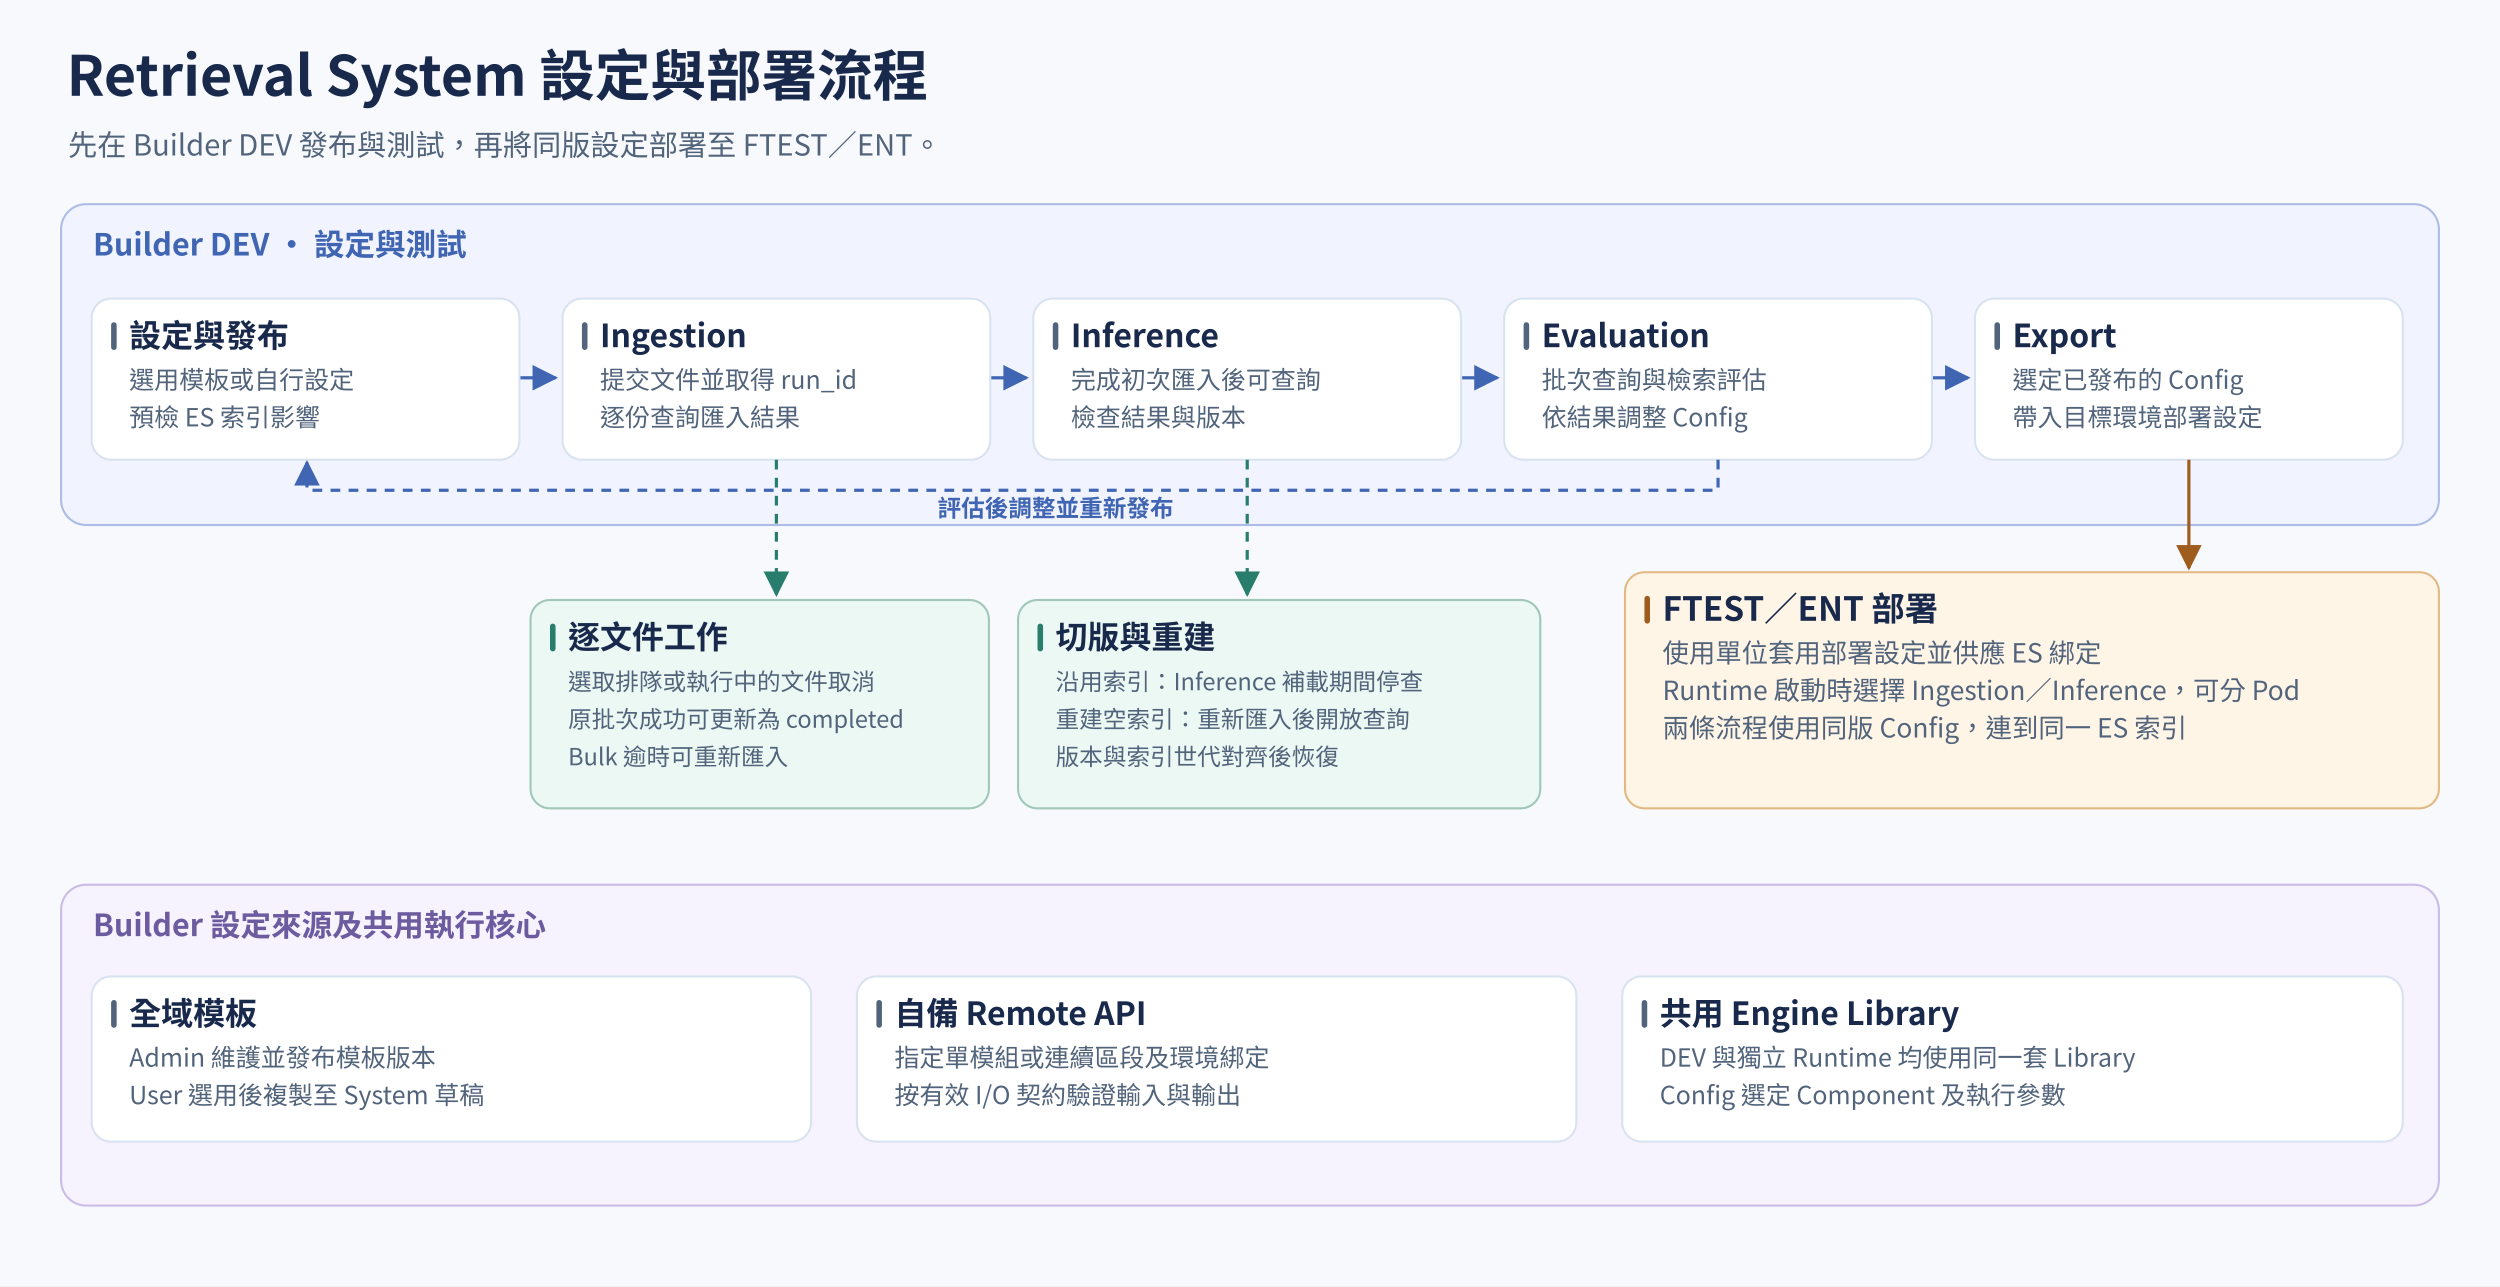
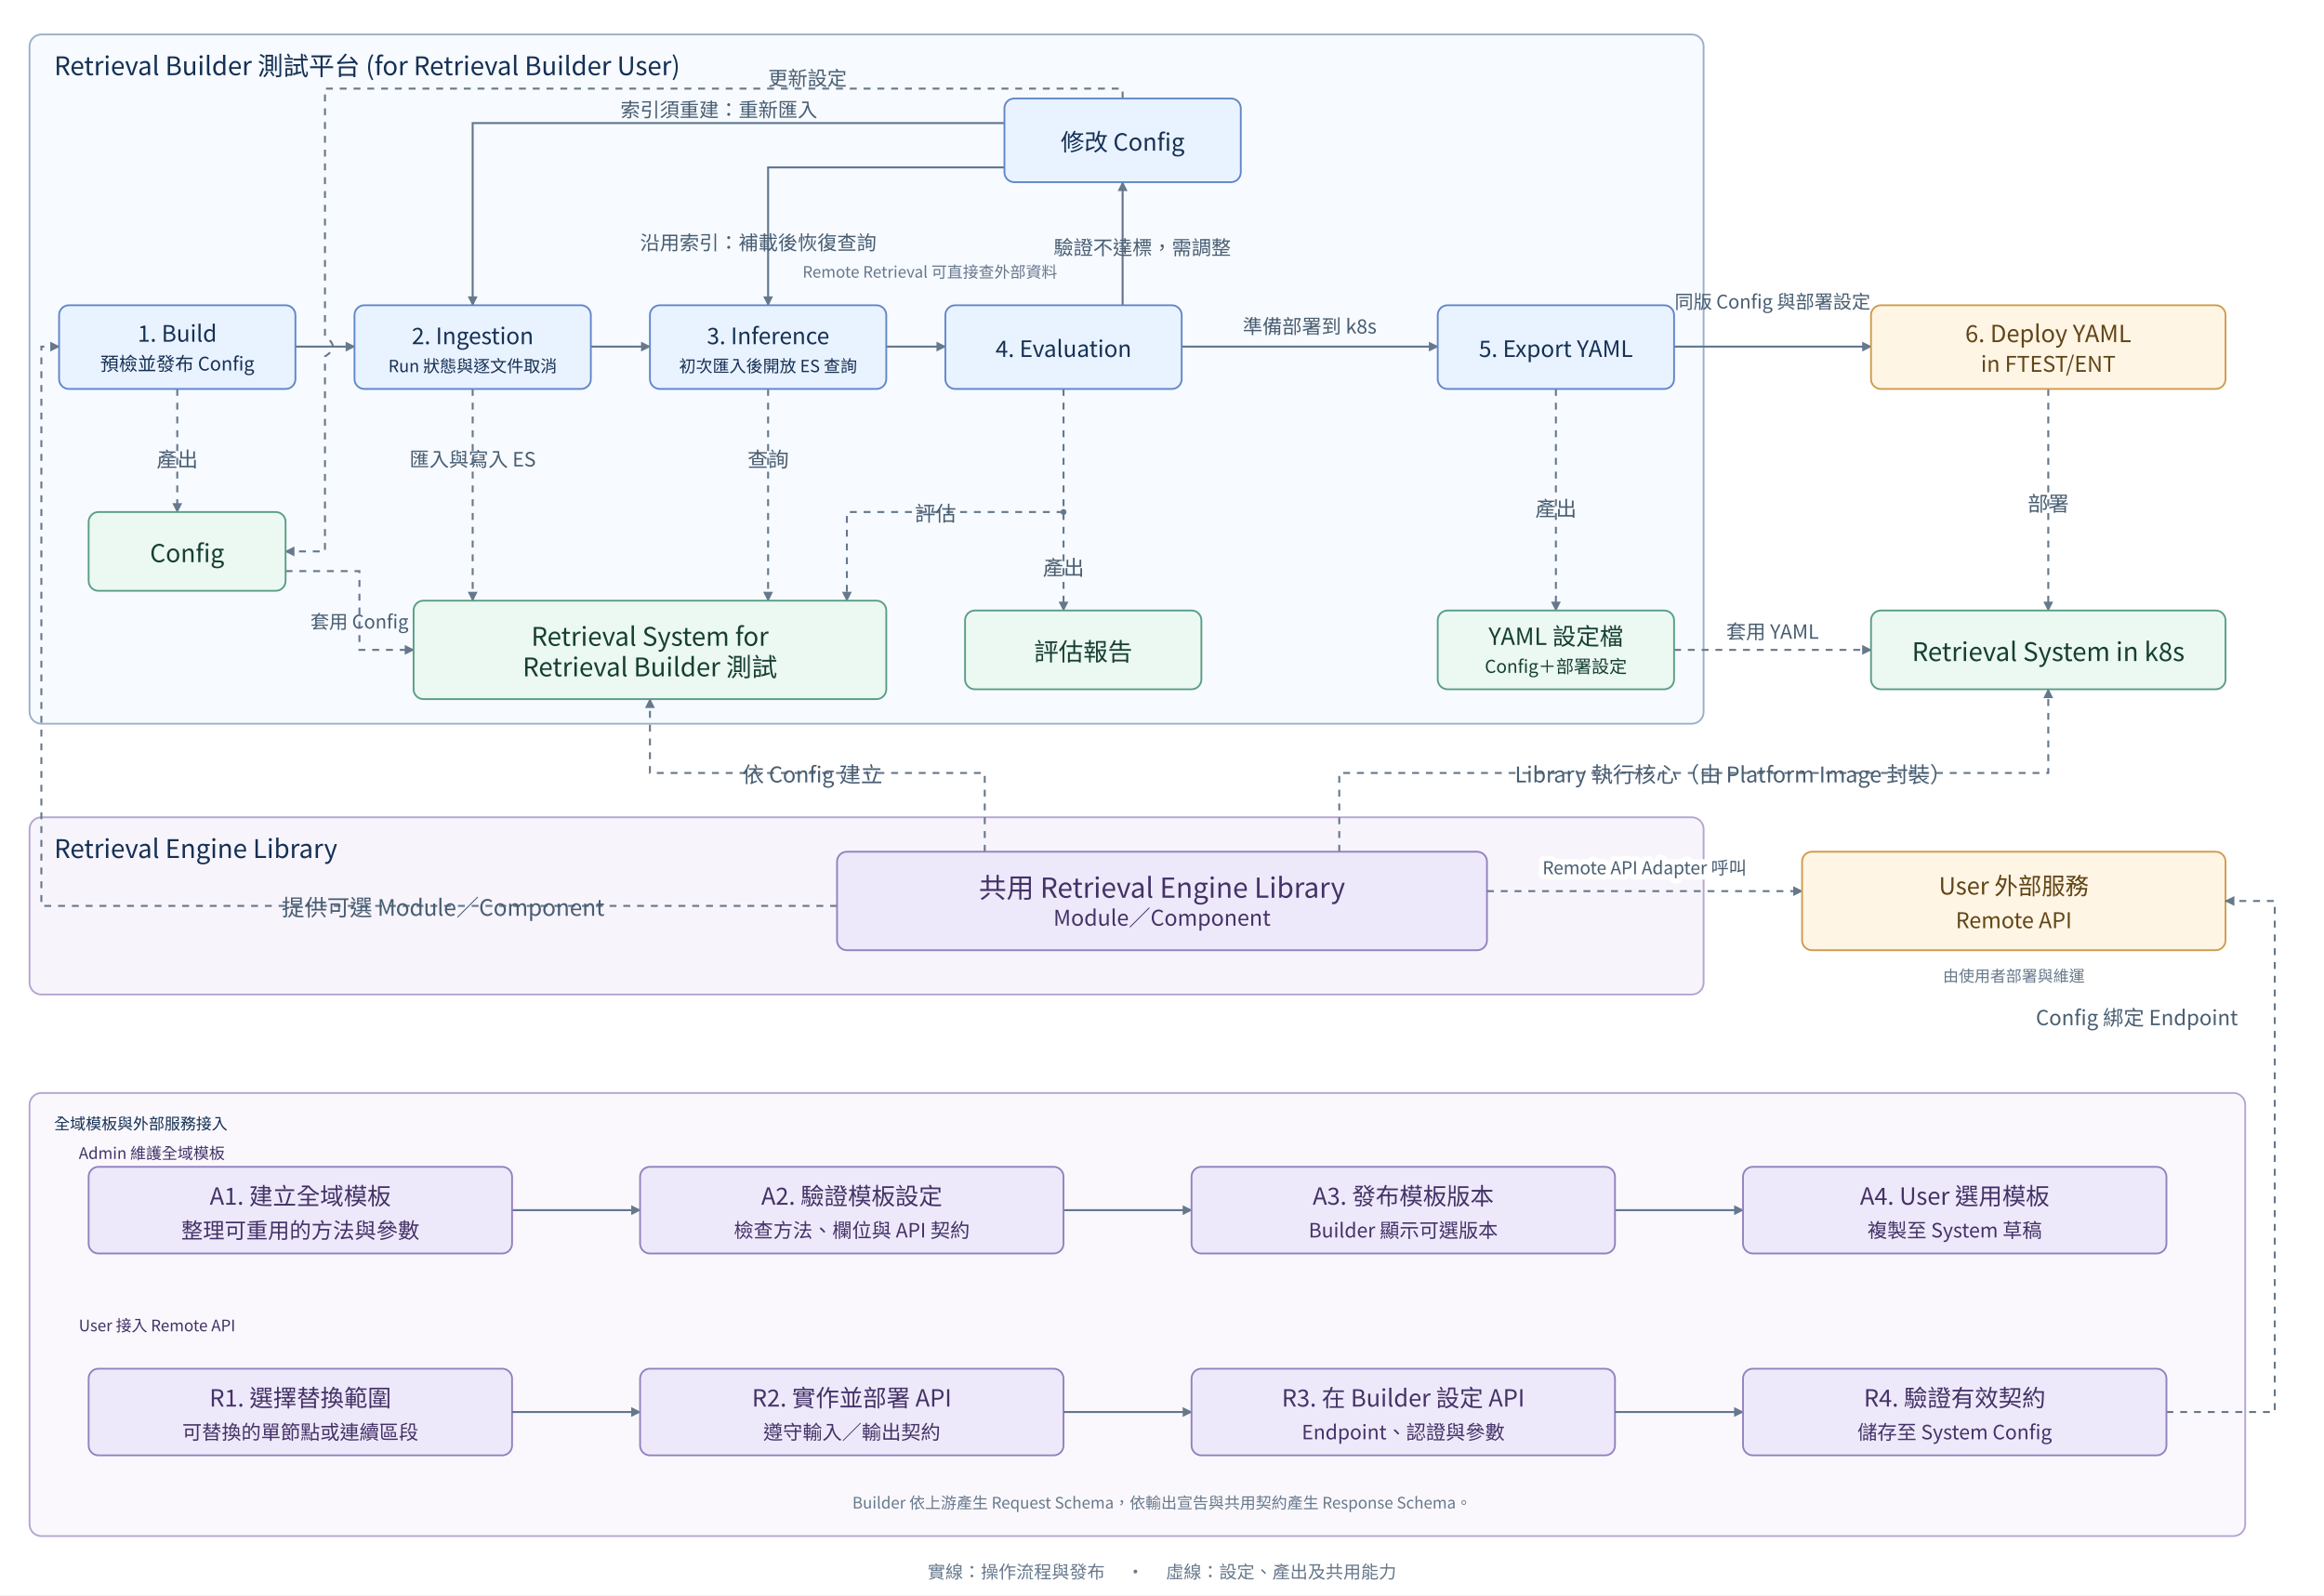
- <svg xmlns="http://www.w3.org/2000/svg" width="1800" height="926" viewBox="0 0 1800 926" role="img" aria-labelledby="title description">
-   <style>text{font-family:"Noto Sans CJK TC","Microsoft JhengHei",sans-serif}</style>
+ <svg xmlns="http://www.w3.org/2000/svg" width="2360" height="1620" viewBox="0 0 2360 1620" role="img" aria-labelledby="title desc">
  <defs>
-     <marker id="blue" viewBox="0 0 10 10" refX="9" refY="5" markerWidth="8" markerHeight="8" orient="auto">
-       <path d="M0 0L10 5L0 10Z" fill="#4065b2" />
-     </marker>
-     <marker id="teal" viewBox="0 0 10 10" refX="9" refY="5" markerWidth="8" markerHeight="8" orient="auto">
-       <path d="M0 0L10 5L0 10Z" fill="#287d6c" />
-     </marker>
-     <marker id="amber" viewBox="0 0 10 10" refX="9" refY="5" markerWidth="8" markerHeight="8" orient="auto">
-       <path d="M0 0L10 5L0 10Z" fill="#9e5c1e" />
-     </marker>
-     <marker id="purple" viewBox="0 0 10 10" refX="9" refY="5" markerWidth="8" markerHeight="8" orient="auto">
-       <path d="M0 0L10 5L0 10Z" fill="#6d5b9f" />
-     </marker>
-     <marker id="white" viewBox="0 0 10 10" refX="9" refY="5" markerWidth="8" markerHeight="8" orient="auto">
-       <path d="M0 0L10 5L0 10Z" fill="#52647b" />
+     <marker id="arrow" markerWidth="10" markerHeight="10" refX="9" refY="5" orient="auto" markerUnits="userSpaceOnUse">
+       <path d="M0,0 L10,5 L0,10 Z" fill="#66788b" />
    </marker>
  </defs>
-   <rect width="1800" height="926" fill="#f7f9fd" />
-   <text x="48" y="69" fill="#18294c" font-size="40" font-weight="750" text-anchor="start">Retrieval System 設定與部署流程</text>
-   <text x="49" y="112" fill="#52647b" font-size="21" font-weight="400" text-anchor="start">先在 Builder DEV 發布與測試，再將同版設定部署至 FTEST／ENT。</text>
-   <rect x="44" y="147" width="1712" height="231" rx="18" fill="#f1f4ff" stroke="#acbce6" stroke-width="1.5" />
-   <text x="67" y="184" fill="#4065b2" font-size="22" font-weight="720" text-anchor="start">Builder DEV · 設定與測試</text>
-   <path d="M374 272H400" fill="none" stroke="#4065b2" stroke-width="2.3" stroke-linejoin="round" marker-end="url(#blue)" />
-   <path d="M713 272H739" fill="none" stroke="#4065b2" stroke-width="2.3" stroke-linejoin="round" marker-end="url(#blue)" />
-   <path d="M1052 272H1078" fill="none" stroke="#4065b2" stroke-width="2.3" stroke-linejoin="round" marker-end="url(#blue)" />
-   <path d="M1391 272H1417" fill="none" stroke="#4065b2" stroke-width="2.3" stroke-linejoin="round" marker-end="url(#blue)" />
-   <rect x="66" y="215" width="308" height="116" rx="14" fill="#ffffff" stroke="#d9e2ef" stroke-width="1.5" />
-   <rect x="80" y="232" width="4" height="20" rx="2" fill="#52647b" />
-   <text x="93" y="250" fill="#18294c" font-size="23" font-weight="730" text-anchor="start">設定與發布</text>
-   <text x="93" y="280" fill="#52647b" font-size="18" font-weight="400" text-anchor="start">選用模板或自行設定</text>
-   <text x="93" y="307" fill="#52647b" font-size="18" font-weight="400" text-anchor="start">預檢 ES 索引影響</text>
-   <rect x="405" y="215" width="308" height="116" rx="14" fill="#ffffff" stroke="#d9e2ef" stroke-width="1.5" />
-   <rect x="419" y="232" width="4" height="20" rx="2" fill="#52647b" />
-   <text x="432" y="250" fill="#18294c" font-size="23" font-weight="730" text-anchor="start">Ingestion</text>
-   <text x="432" y="280" fill="#52647b" font-size="18" font-weight="400" text-anchor="start">提交文件並取得 run_id</text>
-   <text x="432" y="307" fill="#52647b" font-size="18" font-weight="400" text-anchor="start">逐份查詢匯入結果</text>
-   <rect x="744" y="215" width="308" height="116" rx="14" fill="#ffffff" stroke="#d9e2ef" stroke-width="1.5" />
-   <rect x="758" y="232" width="4" height="20" rx="2" fill="#52647b" />
-   <text x="771" y="250" fill="#18294c" font-size="23" font-weight="730" text-anchor="start">Inference</text>
-   <text x="771" y="280" fill="#52647b" font-size="18" font-weight="400" text-anchor="start">完成初次匯入後可查詢</text>
-   <text x="771" y="307" fill="#52647b" font-size="18" font-weight="400" text-anchor="start">檢查結果與版本</text>
-   <rect x="1083" y="215" width="308" height="116" rx="14" fill="#ffffff" stroke="#d9e2ef" stroke-width="1.5" />
-   <rect x="1097" y="232" width="4" height="20" rx="2" fill="#52647b" />
-   <text x="1110" y="250" fill="#18294c" font-size="23" font-weight="730" text-anchor="start">Evaluation</text>
-   <text x="1110" y="280" fill="#52647b" font-size="18" font-weight="400" text-anchor="start">批次查詢與檢索評估</text>
-   <text x="1110" y="307" fill="#52647b" font-size="18" font-weight="400" text-anchor="start">依結果調整 Config</text>
-   <rect x="1422" y="215" width="308" height="116" rx="14" fill="#ffffff" stroke="#d9e2ef" stroke-width="1.5" />
-   <rect x="1436" y="232" width="4" height="20" rx="2" fill="#52647b" />
-   <text x="1449" y="250" fill="#18294c" font-size="23" font-weight="730" text-anchor="start">Export</text>
-   <text x="1449" y="280" fill="#52647b" font-size="18" font-weight="400" text-anchor="start">選定已發布的 Config</text>
-   <text x="1449" y="307" fill="#52647b" font-size="18" font-weight="400" text-anchor="start">帶入目標環境部署設定</text>
-   <path d="M1237 331V353H221V333" fill="none" stroke="#4065b2" stroke-width="2.3" stroke-linejoin="round" stroke-dasharray="7 6" marker-end="url(#blue)" />
-   <text x="675" y="372" fill="#4065b2" font-size="17" font-weight="660" text-anchor="start">評估後調整並重新發布</text>
-   <path d="M1576 331V409" fill="none" stroke="#9e5c1e" stroke-width="2.3" stroke-linejoin="round" marker-end="url(#amber)" />
-   <path d="M559 331V428" fill="none" stroke="#287d6c" stroke-width="2.3" stroke-linejoin="round" stroke-dasharray="7 6" marker-end="url(#teal)" />
-   <path d="M898 331V428" fill="none" stroke="#287d6c" stroke-width="2.3" stroke-linejoin="round" stroke-dasharray="7 6" marker-end="url(#teal)" />
-   <rect x="382" y="432" width="330" height="150" rx="14" fill="#ecf8f4" stroke="#a0c7b8" stroke-width="1.5" />
-   <rect x="396" y="449" width="4" height="20" rx="2" fill="#287d6c" />
-   <text x="409" y="467" fill="#18294c" font-size="23" font-weight="730" text-anchor="start">逐文件工作</text>
-   <text x="409" y="497" fill="#52647b" font-size="17" font-weight="400" text-anchor="start">選取排隊或執行中的文件取消</text>
-   <text x="409" y="524" fill="#52647b" font-size="17" font-weight="400" text-anchor="start">原批次成功可更新為 completed</text>
-   <text x="409" y="551" fill="#52647b" font-size="17" font-weight="400" text-anchor="start">Bulk 逾時可重新匯入</text>
-   <rect x="733" y="432" width="376" height="150" rx="14" fill="#ecf8f4" stroke="#a0c7b8" stroke-width="1.5" />
-   <rect x="747" y="449" width="4" height="20" rx="2" fill="#287d6c" />
-   <text x="760" y="467" fill="#18294c" font-size="23" font-weight="730" text-anchor="start">切版與重建</text>
-   <text x="760" y="497" fill="#52647b" font-size="17" font-weight="400" text-anchor="start">沿用索引：Inference 補載期間停查</text>
-   <text x="760" y="524" fill="#52647b" font-size="17" font-weight="400" text-anchor="start">重建空索引：重新匯入後開放查詢</text>
-   <text x="760" y="551" fill="#52647b" font-size="17" font-weight="400" text-anchor="start">版本與索引世代對齊後恢復</text>
-   <rect x="1170" y="412" width="586" height="170" rx="14" fill="#fff5e7" stroke="#e1b982" stroke-width="1.5" />
-   <rect x="1184" y="429" width="4" height="20" rx="2" fill="#9e5c1e" />
-   <text x="1197" y="447" fill="#18294c" font-size="24" font-weight="730" text-anchor="start">FTEST／ENT 部署</text>
-   <text x="1197" y="477" fill="#52647b" font-size="19" font-weight="400" text-anchor="start">使用單位套用部署設定並供應 ES 綁定</text>
-   <text x="1197" y="504" fill="#52647b" font-size="19" font-weight="400" text-anchor="start">Runtime 啟動時選擇 Ingestion／Inference，可分 Pod</text>
-   <text x="1197" y="531" fill="#52647b" font-size="19" font-weight="400" text-anchor="start">兩條流程使用同版 Config，連到同一 ES 索引</text>
-   <rect x="44" y="637" width="1712" height="231" rx="18" fill="#f6f2fe" stroke="#c9bce6" stroke-width="1.5" />
-   <text x="67" y="674" fill="#6d5b9f" font-size="22" font-weight="720" text-anchor="start">Builder 設定來源及共用執行核心</text>
-   <rect x="66" y="703" width="518" height="119" rx="14" fill="#ffffff" stroke="#d9e2ef" stroke-width="1.5" />
-   <rect x="80" y="720" width="4" height="20" rx="2" fill="#52647b" />
-   <text x="93" y="738" fill="#18294c" font-size="23" font-weight="730" text-anchor="start">全域模板</text>
-   <text x="93" y="768" fill="#52647b" font-size="18" font-weight="400" text-anchor="start">Admin 維護並發布模板版本</text>
-   <text x="93" y="795" fill="#52647b" font-size="18" font-weight="400" text-anchor="start">User 選用後複製至 System 草稿</text>
-   <rect x="617" y="703" width="518" height="119" rx="14" fill="#ffffff" stroke="#d9e2ef" stroke-width="1.5" />
-   <rect x="631" y="720" width="4" height="20" rx="2" fill="#52647b" />
-   <text x="644" y="738" fill="#18294c" font-size="23" font-weight="730" text-anchor="start">自備 Remote API</text>
-   <text x="644" y="768" fill="#52647b" font-size="18" font-weight="400" text-anchor="start">指定單模組或連續區段及環境綁定</text>
-   <text x="644" y="795" fill="#52647b" font-size="18" font-weight="400" text-anchor="start">按有效 I/O 契約驗證輸入與輸出</text>
-   <rect x="1168" y="703" width="562" height="119" rx="14" fill="#ffffff" stroke="#d9e2ef" stroke-width="1.5" />
-   <rect x="1182" y="720" width="4" height="20" rx="2" fill="#52647b" />
-   <text x="1195" y="738" fill="#18294c" font-size="23" font-weight="730" text-anchor="start">共用 Engine Library</text>
-   <text x="1195" y="768" fill="#52647b" font-size="18" font-weight="400" text-anchor="start">DEV 與獨立 Runtime 均使用同一套 Library</text>
-   <text x="1195" y="795" fill="#52647b" font-size="18" font-weight="400" text-anchor="start">Config 選定 Component 及執行參數</text>
+   <style>
+ text{font-family:'Noto Sans CJK TC','Noto Sans TC','Microsoft JhengHei',sans-serif;font-weight:400;text-anchor:middle;dominant-baseline:central;fill:#143054}
+ .step rect{fill:#e9f2ff;stroke:#6086c8}.object rect{fill:#ecf8f2;stroke:#599d85}.object text{fill:#153f32}
+ .deploy rect{fill:#fff5e5;stroke:#cf9b4a}.deploy text{fill:#624516}.engine rect{fill:#eee9fa;stroke:#9380bf}.engine text{fill:#443267}
+ .node rect{stroke-width:1.8}.edge{fill:none;stroke:#60768e;stroke-width:2;marker-end:url(#arrow)}
+ .relation{stroke:#66788b;stroke-dasharray:7 7}.edge-label{fill:#485d71;stroke:white;stroke-width:11;stroke-linejoin:round;paint-order:stroke fill}
+ .frame-title{font-size:26;text-anchor:start;font-weight:500}.note{font-size:18;fill:#66788b}
+ </style>
+   <rect width="2360" height="1620" fill="white" />
+   <g id="BUILDER" class="frame">
+     <rect x="30" y="35" width="1700" height="700" rx="12" fill="#f7faff" stroke="#9aafc9" stroke-width="1.8" />
+     <text class="frame-title" x="55" y="65" style="stroke:none">Retrieval Builder 測試平台 (for Retrieval Builder User)</text>
+   </g>
+   <g id="ENGINE" class="frame">
+     <rect x="30" y="830" width="1700" height="180" rx="12" fill="#f7f4fc" stroke="#b5a4d0" stroke-width="1.8" />
+     <text class="frame-title" x="55" y="860" style="stroke:none">Retrieval Engine Library</text>
+   </g>
+   <g id="SETUP" class="frame">
+     <rect x="30" y="1110" width="2250" height="450" rx="12" fill="#faf8fd" stroke="#b5a4d0" stroke-width="1.8" />
+     <text class="frame-title" x="55" y="1140" style="stroke:none;font-size:16px">全域模板與外部服務接入</text>
+   </g>
+   <path id="edge-B-I" data-source="B" data-target="I" data-label="" class="edge" d="M300,352 L360,352" />
+   <path id="edge-I-Q" data-source="I" data-target="Q" data-label="" class="edge" d="M600,352 L660,352" />
+   <path id="edge-Q-E" data-source="Q" data-target="E" data-label="" class="edge" d="M900,352 L960,352" />
+   <path id="edge-E-X" data-source="E" data-target="X" data-label="準備部署到 k8s" class="edge" d="M1200,352 L1460,352" />
+   <path id="edge-E-C" data-source="E" data-target="C" data-label="驗證不達標，需調整" class="edge" d="M1140,310 L1140,185" />
+   <path id="edge-C-I" data-source="C" data-target="I" data-label="索引須重建：重新匯入" class="edge" d="M1020,125 L480,125 L480,310" />
+   <path id="edge-C-Q" data-source="C" data-target="Q" data-label="沿用索引：補載後恢復查詢" class="edge" d="M1020,170 L780,170 L780,310" />
+   <path id="edge-B-F" data-source="B" data-target="F" data-label="產出" class="edge relation" d="M180,395 L180,520" />
+   <path id="edge-C-F" data-source="C" data-target="F" data-label="更新設定" class="edge relation" d="M1140,100 L1140,90 L330,90 L330,342 Q346,352 330,362 L330,560 L290,560" />
+   <path id="edge-F-S" data-source="F" data-target="S" data-label="套用 Config" class="edge relation" d="M290,580 L365,580 L365,660 L420,660" />
+   <path id="edge-I-S" data-source="I" data-target="S" data-label="匯入與寫入 ES" class="edge relation" d="M480,395 L480,610" />
+   <path id="edge-Q-S" data-source="Q" data-target="S" data-label="查詢" class="edge relation" d="M780,395 L780,610" />
+   <path id="edge-E-S" data-source="E" data-target="S" data-label="評估" class="edge relation" d="M1080,520 L860,520 L860,610" />
+   <path id="edge-E-R" data-source="E" data-target="R" data-label="產出" class="edge relation" d="M1080,395 L1080,620" />
+   <path id="edge-X-Y" data-source="X" data-target="Y" data-label="產出" class="edge relation" d="M1580,395 L1580,620" />
+   <path id="edge-X-D" data-source="X" data-target="D" data-label="同版 Config 與部署設定" class="edge" d="M1700,352 L1900,352" />
+   <path id="edge-D-K" data-source="D" data-target="K" data-label="部署" class="edge relation" d="M2080,395 L2080,620" />
+   <path id="edge-Y-K" data-source="Y" data-target="K" data-label="套用 YAML" class="edge relation" d="M1700,660 L1900,660" />
+   <path id="edge-GE-S" data-source="GE" data-target="S" data-label="依 Config 建立" class="edge relation" d="M1000,865 L1000,785 L660,785 L660,710" />
+   <path id="edge-GE-K" data-source="GE" data-target="K" data-label="Library 執行核心（由 Platform Image 封裝）" class="edge relation" d="M1360,865 L1360,785 L2080,785 L2080,700" />
+   <path id="edge-GE-B" data-source="GE" data-target="B" data-label="提供可選 Module／Component" class="edge relation" d="M850,920 L42,920 L42,352 L60,352" />
+   <circle cx="1080" cy="520" r="3" fill="#66788b" />
+   <g id="B" class="node step" data-label="1. Build（預檢並發布 Config）">
+     <rect x="60" y="310" width="240" height="85" rx="10" />
+     <text x="180.0" y="337.0" font-size="23" style="stroke:none">1. Build</text>
+     <text x="180.0" y="368.0" font-size="19" style="stroke:none">預檢並發布 Config</text>
+   </g>
+   <g id="I" class="node step" data-label="2. Ingestion｜Run 狀態與逐文件取消">
+     <rect x="360" y="310" width="240" height="85" rx="10" />
+     <text x="480.0" y="339.5" font-size="23" style="stroke:none">2. Ingestion</text>
+     <text x="480.0" y="370.5" font-size="17" style="stroke:none">Run 狀態與逐文件取消</text>
+   </g>
+   <g id="Q" class="node step" data-label="3. Inference｜初次匯入後開放 ES 查詢">
+     <rect x="660" y="310" width="240" height="85" rx="10" />
+     <text x="780.0" y="339.5" font-size="23" style="stroke:none">3. Inference</text>
+     <text x="780.0" y="370.5" font-size="17" style="stroke:none">初次匯入後開放 ES 查詢</text>
+   </g>
+   <g id="E" class="node step" data-label="4. Evaluation">
+     <rect x="960" y="310" width="240" height="85" rx="10" />
+     <text x="1080.0" y="352.5" font-size="23" style="stroke:none">4. Evaluation</text>
+   </g>
+   <g id="X" class="node step" data-label="5. Export YAML">
+     <rect x="1460" y="310" width="240" height="85" rx="10" />
+     <text x="1580.0" y="352.5" font-size="23" style="stroke:none">5. Export YAML</text>
+   </g>
+   <g id="C" class="node step" data-label="修改 Config">
+     <rect x="1020" y="100" width="240" height="85" rx="10" />
+     <text x="1140.0" y="142.5" font-size="24" style="stroke:none">修改 Config</text>
+   </g>
+   <g id="F" class="node object" data-label="Config">
+     <rect x="90" y="520" width="200" height="80" rx="10" />
+     <text x="190.0" y="560.0" font-size="25" style="stroke:none">Config</text>
+   </g>
+   <g id="S" class="node object" data-label="Retrieval System for Retrieval Builder 測試">
+     <rect x="420" y="610" width="480" height="100" rx="10" />
+     <text x="660.0" y="644.5" font-size="26" style="stroke:none">Retrieval System for</text>
+     <text x="660.0" y="675.5" font-size="26" style="stroke:none">Retrieval Builder 測試</text>
+   </g>
+   <g id="R" class="node object" data-label="評估報告">
+     <rect x="980" y="620" width="240" height="80" rx="10" />
+     <text x="1100.0" y="660.0" font-size="25" style="stroke:none">評估報告</text>
+   </g>
+   <g id="Y" class="node object" data-label="YAML 設定檔（Config＋部署設定）">
+     <rect x="1460" y="620" width="240" height="80" rx="10" />
+     <text x="1580.0" y="644.5" font-size="24" style="stroke:none">YAML 設定檔</text>
+     <text x="1580.0" y="675.5" font-size="18" style="stroke:none">Config＋部署設定</text>
+   </g>
+   <g id="D" class="node deploy" data-label="6. Deploy YAML in FTEST/ENT">
+     <rect x="1900" y="310" width="360" height="85" rx="10" />
+     <text x="2080.0" y="337.0" font-size="24" style="stroke:none">6. Deploy YAML</text>
+     <text x="2080.0" y="368.0" font-size="22" style="stroke:none">in FTEST/ENT</text>
+   </g>
+   <g id="K" class="node object" data-label="Retrieval System in k8s">
+     <rect x="1900" y="620" width="360" height="80" rx="10" />
+     <text x="2080.0" y="660.0" font-size="26" style="stroke:none">Retrieval System in k8s</text>
+   </g>
+   <g id="GE" class="node engine" data-label="共用 Retrieval Engine Library（Module／Component）">
+     <rect x="850" y="865" width="660" height="100" rx="10" />
+     <text x="1180.0" y="899.5" font-size="28" style="stroke:none">共用 Retrieval Engine Library</text>
+     <text x="1180.0" y="930.5" font-size="22" style="stroke:none">Module／Component</text>
+   </g>
+   <text class="edge-label" x="1330" y="330" font-size="20" style="stroke:none">準備部署到 k8s</text>
+   <text class="edge-label" x="1160" y="250" font-size="20" style="stroke:none">驗證不達標，需調整</text>
+   <text class="edge-label" x="730" y="110" font-size="20" style="stroke:none">索引須重建：重新匯入</text>
+   <text class="edge-label" x="770" y="245" font-size="20" style="stroke:none">沿用索引：補載後恢復查詢</text>
+   <text class="note" x="815" y="275" style="text-anchor:start;font-size:16px">Remote Retrieval 可直接查外部資料</text>
+   <text class="edge-label" x="820" y="78" font-size="20" style="stroke:none">更新設定</text>
+   <text class="edge-label" x="180" y="465" font-size="21" style="stroke:none">產出</text>
+   <text class="edge-label" x="365" y="630" font-size="19" style="stroke:none">套用 Config</text>
+   <text class="edge-label" x="480" y="465" font-size="20" style="stroke:none">匯入與寫入 ES</text>
+   <text class="edge-label" x="780" y="465" font-size="21" style="stroke:none">查詢</text>
+   <text class="edge-label" x="950" y="520" font-size="21" style="stroke:none">評估</text>
+   <text class="edge-label" x="1080" y="575" font-size="21" style="stroke:none">產出</text>
+   <text class="edge-label" x="1580" y="515" font-size="21" style="stroke:none">產出</text>
+   <text class="edge-label" x="1800" y="305" font-size="19" style="stroke:none">同版 Config 與部署設定</text>
+   <text class="edge-label" x="2080" y="510" font-size="21" style="stroke:none">部署</text>
+   <text class="edge-label" x="1800" y="640" font-size="20" style="stroke:none">套用 YAML</text>
+   <text class="edge-label" x="825" y="785" font-size="22" style="stroke:none">依 Config 建立</text>
+   <text class="edge-label" x="1760" y="785" font-size="22" style="stroke:none">Library 執行核心（由 Platform Image 封裝）</text>
+   <text class="edge-label" x="450" y="920" font-size="23" style="stroke:none">提供可選 Module／Component</text>
+   <text class="note" x="1180" y="1595" style="stroke:none">實線：操作流程與發布　 ·　 虛線：設定、產出及共用能力</text>
+   <text class="note" x="80" y="1170" style="text-anchor:start;fill:#443267;font-size:16px">Admin 維護全域模板</text>
+   <path id="edge-ADMIN1-ADMIN2" data-source="ADMIN1" data-target="ADMIN2" data-label="" class="edge" d="M520,1229 L650,1229" />
+   <g id="ADMIN1" class="node engine" data-label="A1. 建立全域模板">
+     <rect x="90" y="1185" width="430" height="88" rx="10" />
+     <text x="305" y="1213" font-size="24" style="stroke:none">A1. 建立全域模板</text>
+     <text x="305" y="1248" font-size="22" style="stroke:none">整理可重用的方法與參數</text>
+   </g>
+   <path id="edge-ADMIN2-ADMIN3" data-source="ADMIN2" data-target="ADMIN3" data-label="" class="edge" d="M1080,1229 L1210,1229" />
+   <g id="ADMIN2" class="node engine" data-label="A2. 驗證模板設定">
+     <rect x="650" y="1185" width="430" height="88" rx="10" />
+     <text x="865" y="1213" font-size="24" style="stroke:none">A2. 驗證模板設定</text>
+     <text x="865" y="1248" font-size="20" style="stroke:none">檢查方法、欄位與 API 契約</text>
+   </g>
+   <path id="edge-ADMIN3-ADMIN4" data-source="ADMIN3" data-target="ADMIN4" data-label="" class="edge" d="M1640,1229 L1770,1229" />
+   <g id="ADMIN3" class="node engine" data-label="A3. 發布模板版本">
+     <rect x="1210" y="1185" width="430" height="88" rx="10" />
+     <text x="1425" y="1213" font-size="24" style="stroke:none">A3. 發布模板版本</text>
+     <text x="1425" y="1248" font-size="20" style="stroke:none">Builder 顯示可選版本</text>
+   </g>
+   <g id="ADMIN4" class="node engine" data-label="A4. User 選用模板">
+     <rect x="1770" y="1185" width="430" height="88" rx="10" />
+     <text x="1985" y="1213" font-size="24" style="stroke:none">A4. User 選用模板</text>
+     <text x="1985" y="1248" font-size="20" style="stroke:none">複製至 System 草稿</text>
+   </g>
+   <path id="edge-GE-RS" data-source="GE" data-target="RS" data-label="透過 Remote API Adapter 呼叫" class="edge relation" d="M1510,905 L1830,905" />
+   <text class="edge-label" x="1670" y="880" font-size="18">Remote API Adapter 呼叫</text>
+   <g id="RS" class="node deploy" data-label="User 外部服務（Remote API）">
+     <rect x="1830" y="865" width="430" height="100" rx="10" />
+     <text x="2045" y="898" font-size="24">User 外部服務</text>
+     <text x="2045" y="933" font-size="22">Remote API</text>
+   </g>
+   <text class="note" x="2045" y="990" style="font-size:16px">由使用者部署與維運</text>
+   <path id="edge-REMOTE4-RS" data-source="REMOTE4" data-target="RS" data-label="Config 綁定外部 Endpoint" class="edge relation" d="M2200,1434 L2310,1434 L2310,915 L2260,915" />
+   <text class="edge-label" x="2170" y="1032" font-size="21">Config 綁定 Endpoint</text>
+   <text class="note" x="80" y="1345" style="text-anchor:start;fill:#443267;font-size:16px">User 接入 Remote API</text>
+   <g id="REMOTE1" class="node engine" data-label="R1. 選擇替換範圍">
+     <rect x="90" y="1390" width="430" height="88" rx="10" />
+     <text x="305" y="1418" font-size="24">R1. 選擇替換範圍</text>
+     <text x="305" y="1453" font-size="20">可替換的單節點或連續區段</text>
+   </g>
+   <path id="edge-REMOTE1-REMOTE2" data-source="REMOTE1" data-target="REMOTE2" data-label="" class="edge" d="M520,1434 L650,1434" />
+   <g id="REMOTE2" class="node engine" data-label="R2. 實作並部署 API">
+     <rect x="650" y="1390" width="430" height="88" rx="10" />
+     <text x="865" y="1418" font-size="24">R2. 實作並部署 API</text>
+     <text x="865" y="1453" font-size="20">遵守輸入／輸出契約</text>
+   </g>
+   <path id="edge-REMOTE2-REMOTE3" data-source="REMOTE2" data-target="REMOTE3" data-label="" class="edge" d="M1080,1434 L1210,1434" />
+   <g id="REMOTE3" class="node engine" data-label="R3. 在 Builder 設定 API">
+     <rect x="1210" y="1390" width="430" height="88" rx="10" />
+     <text x="1425" y="1418" font-size="24">R3. 在 Builder 設定 API</text>
+     <text x="1425" y="1453" font-size="20">Endpoint、認證與參數</text>
+   </g>
+   <path id="edge-REMOTE3-REMOTE4" data-source="REMOTE3" data-target="REMOTE4" data-label="" class="edge" d="M1640,1434 L1770,1434" />
+   <g id="REMOTE4" class="node engine" data-label="R4. 驗證有效契約">
+     <rect x="1770" y="1390" width="430" height="88" rx="10" />
+     <text x="1985" y="1418" font-size="24">R4. 驗證有效契約</text>
+     <text x="1985" y="1453" font-size="20">儲存至 System Config</text>
+   </g>
+   <text class="note" x="1180" y="1525" style="font-size:16px">Builder 依上游產生 Request Schema，依輸出宣告與共用契約產生 Response Schema。</text>
</svg>
